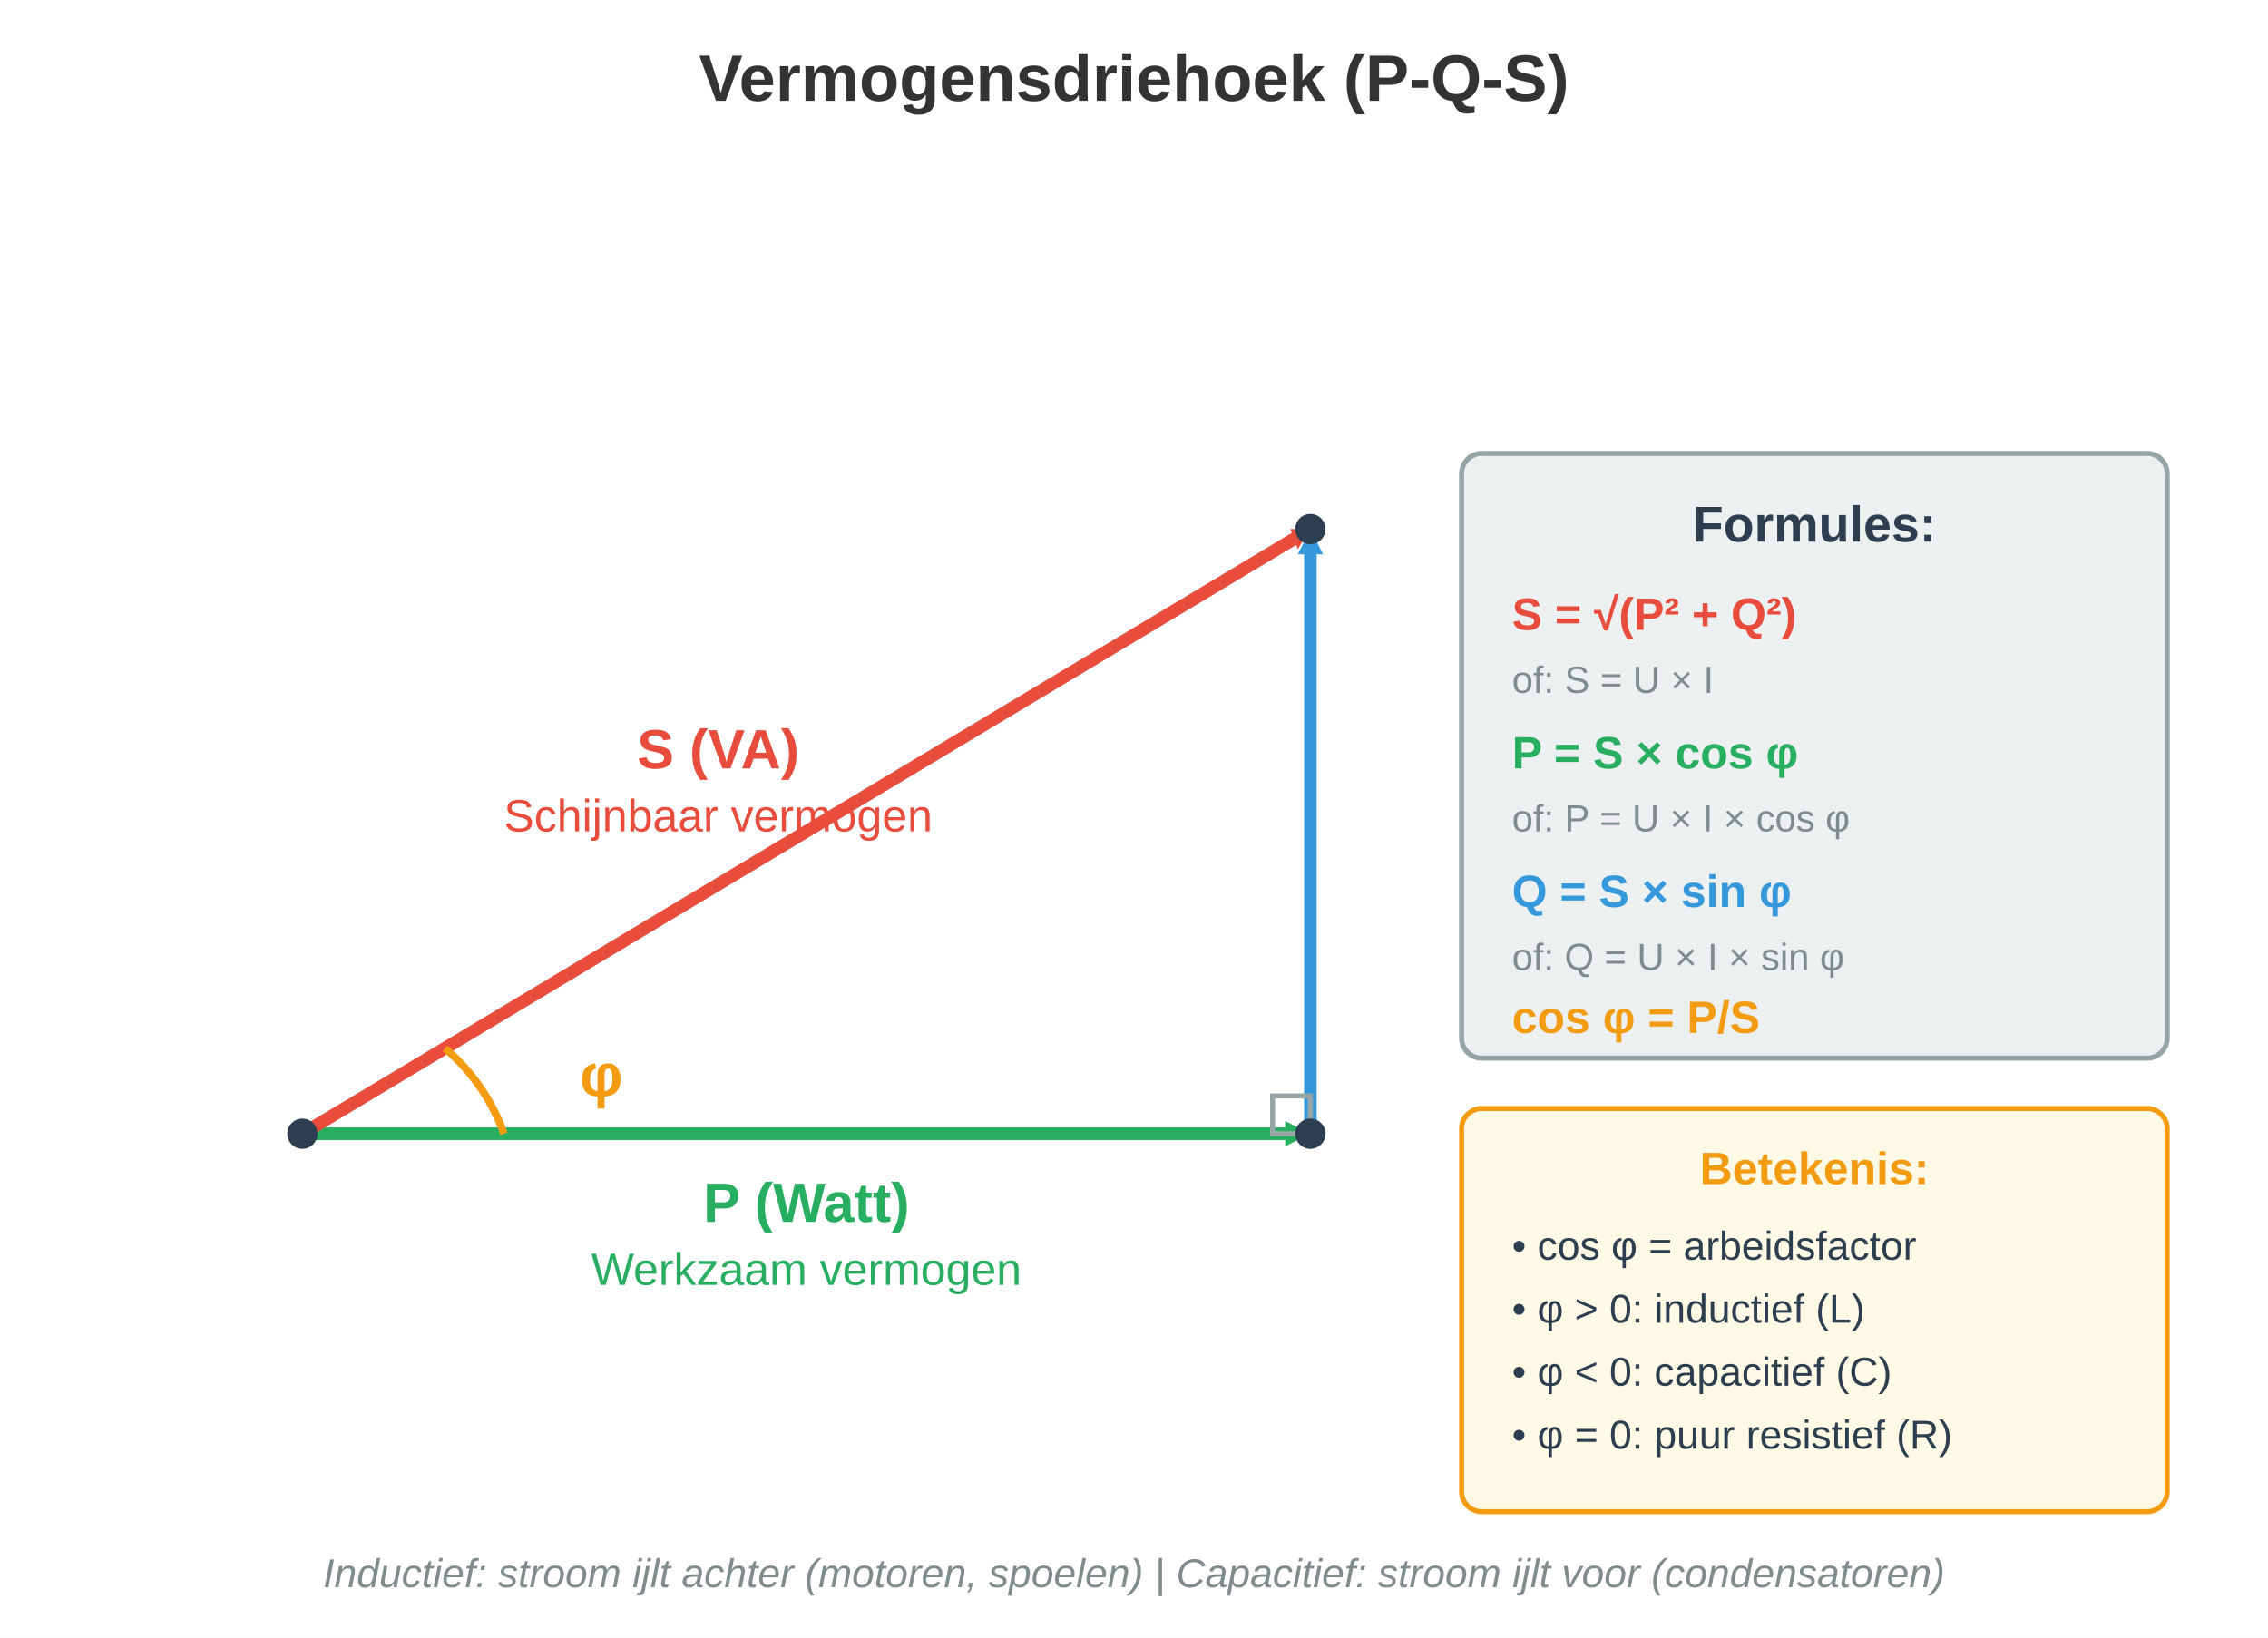
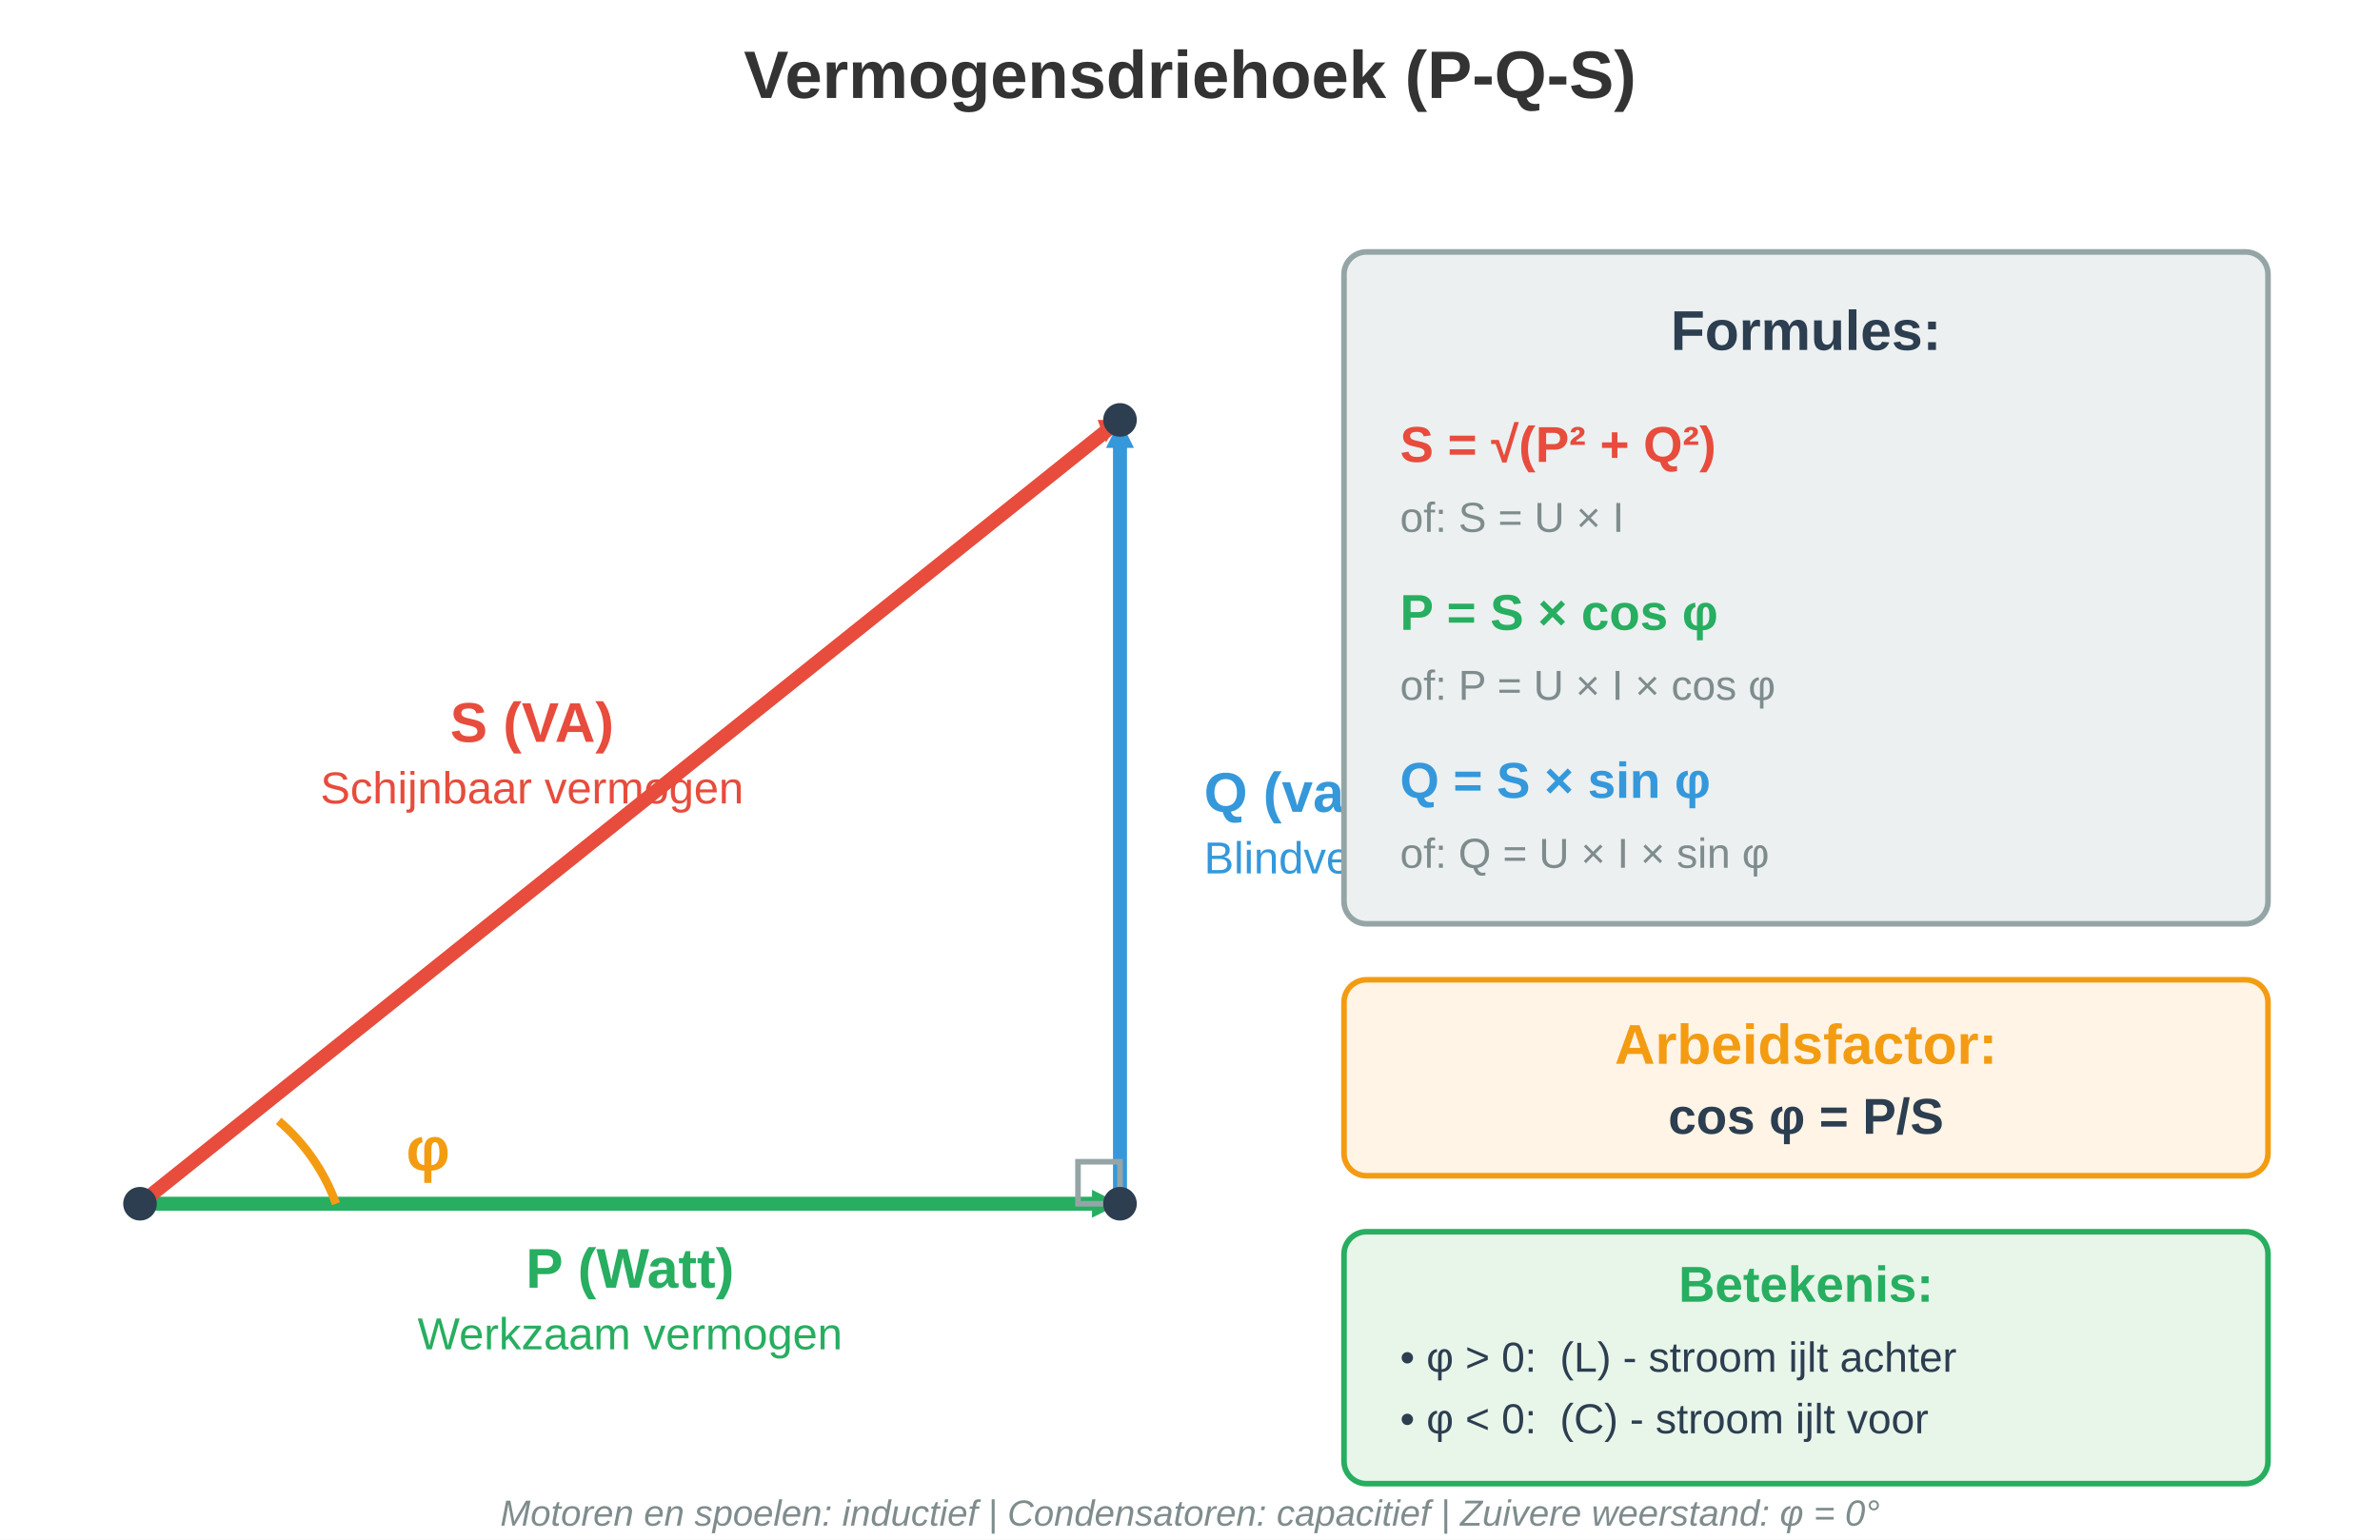
- <svg xmlns="http://www.w3.org/2000/svg" viewBox="0 0 900 650">
-   <rect width="900" height="650" fill="white" />
-   <text x="450" y="40" font-family="Arial, sans-serif" font-size="26" font-weight="bold" text-anchor="middle" fill="#333">Vermogensdriehoek (P-Q-S)</text>
-   <g transform="translate(120, 450)">
-     <line x1="0" y1="0" x2="400" y2="0" stroke="#27ae60" stroke-width="5" />
-     <polygon points="400,0 390,5 390,-5" fill="#27ae60" />
-     <text x="200" y="35" font-family="Arial, sans-serif" font-size="22" font-weight="bold" text-anchor="middle" fill="#27ae60">P (Watt)</text>
-     <text x="200" y="60" font-family="Arial, sans-serif" font-size="18" text-anchor="middle" fill="#27ae60">Werkzaam vermogen</text>
-     <line x1="400" y1="0" x2="400" y2="-240" stroke="#3498db" stroke-width="5" />
-     <polygon points="400,-240 395,-230 405,-230" fill="#3498db" />
-     <text x="470" y="-110" font-family="Arial, sans-serif" font-size="22" font-weight="bold" text-anchor="start" fill="#3498db">Q (var)</text>
-     <text x="470" y="-85" font-family="Arial, sans-serif" font-size="18" text-anchor="start" fill="#3498db">Blindvermogen</text>
-     <line x1="0" y1="0" x2="400" y2="-240" stroke="#e74c3c" stroke-width="5" />
-     <polygon points="400,-240 395,-232 392,-240" fill="#e74c3c" />
-     <text x="165" y="-145" font-family="Arial, sans-serif" font-size="22" font-weight="bold" text-anchor="middle" fill="#e74c3c">S (VA)</text>
-     <text x="165" y="-120" font-family="Arial, sans-serif" font-size="18" text-anchor="middle" fill="#e74c3c">Schijnbaar vermogen</text>
-     <path d="M 80 0 A 80 80 0 0 0 56.6 -33.9" fill="none" stroke="#f39c12" stroke-width="3" />
-     <text x="110" y="-15" font-family="Arial, sans-serif" font-size="24" font-weight="bold" fill="#f39c12">φ</text>
-     <rect x="385" y="-15" width="15" height="15" fill="none" stroke="#95a5a6" stroke-width="2" />
+ <svg xmlns="http://www.w3.org/2000/svg" viewBox="0 0 850 550">
+   <rect width="850" height="550" fill="white" />
+   <text x="425" y="35" font-family="Arial, sans-serif" font-size="24" font-weight="bold" text-anchor="middle" fill="#333">Vermogensdriehoek (P-Q-S)</text>
+   <g transform="translate(50, 430)">
+     <line x1="0" y1="0" x2="350" y2="0" stroke="#27ae60" stroke-width="5" />
+     <polygon points="350,0 340,5 340,-5" fill="#27ae60" />
+     <text x="175" y="30" font-family="Arial, sans-serif" font-size="20" font-weight="bold" text-anchor="middle" fill="#27ae60">P (Watt)</text>
+     <text x="175" y="52" font-family="Arial, sans-serif" font-size="16" text-anchor="middle" fill="#27ae60">Werkzaam vermogen</text>
+     <line x1="350" y1="0" x2="350" y2="-280" stroke="#3498db" stroke-width="5" />
+     <polygon points="350,-280 345,-270 355,-270" fill="#3498db" />
+     <text x="380" y="-140" font-family="Arial, sans-serif" font-size="20" font-weight="bold" text-anchor="start" fill="#3498db">Q (var)</text>
+     <text x="380" y="-118" font-family="Arial, sans-serif" font-size="16" text-anchor="start" fill="#3498db">Blindvermogen</text>
+     <line x1="0" y1="0" x2="350" y2="-280" stroke="#e74c3c" stroke-width="5" />
+     <polygon points="350,-280 345,-272 342,-280" fill="#e74c3c" />
+     <text x="140" y="-165" font-family="Arial, sans-serif" font-size="20" font-weight="bold" text-anchor="middle" fill="#e74c3c">S (VA)</text>
+     <text x="140" y="-143" font-family="Arial, sans-serif" font-size="16" text-anchor="middle" fill="#e74c3c">Schijnbaar vermogen</text>
+     <path d="M 70 0 A 70 70 0 0 0 49.5 -29.6" fill="none" stroke="#f39c12" stroke-width="3" />
+     <text x="95" y="-12" font-family="Arial, sans-serif" font-size="22" font-weight="bold" fill="#f39c12">φ</text>
+     <rect x="335" y="-15" width="15" height="15" fill="none" stroke="#95a5a6" stroke-width="2" />
    <circle cx="0" cy="0" r="6" fill="#2c3e50" />
-     <circle cx="400" cy="0" r="6" fill="#2c3e50" />
-     <circle cx="400" cy="-240" r="6" fill="#2c3e50" />
+     <circle cx="350" cy="0" r="6" fill="#2c3e50" />
+     <circle cx="350" cy="-280" r="6" fill="#2c3e50" />
  </g>
-   <g transform="translate(580, 180)">
-     <rect x="0" y="0" width="280" height="240" fill="#ecf0f1" stroke="#95a5a6" stroke-width="2" rx="8" />
-     <text x="140" y="35" font-family="Arial, sans-serif" font-size="20" font-weight="bold" text-anchor="middle" fill="#2c3e50">Formules:</text>
-     <text x="20" y="70" font-family="Arial, sans-serif" font-size="18" font-weight="bold" fill="#e74c3c">S = √(P² + Q²)</text>
-     <text x="20" y="95" font-family="Arial, sans-serif" font-size="15" fill="#7f8c8d">of: S = U × I</text>
-     <text x="20" y="125" font-family="Arial, sans-serif" font-size="18" font-weight="bold" fill="#27ae60">P = S × cos φ</text>
-     <text x="20" y="150" font-family="Arial, sans-serif" font-size="15" fill="#7f8c8d">of: P = U × I × cos φ</text>
-     <text x="20" y="180" font-family="Arial, sans-serif" font-size="18" font-weight="bold" fill="#3498db">Q = S × sin φ</text>
-     <text x="20" y="205" font-family="Arial, sans-serif" font-size="15" fill="#7f8c8d">of: Q = U × I × sin φ</text>
-     <text x="20" y="230" font-family="Arial, sans-serif" font-size="18" font-weight="bold" fill="#f39c12">cos φ = P/S</text>
+   <g transform="translate(480, 90)">
+     <rect x="0" y="0" width="330" height="240" fill="#ecf0f1" stroke="#95a5a6" stroke-width="2" rx="8" />
+     <text x="165" y="35" font-family="Arial, sans-serif" font-size="20" font-weight="bold" text-anchor="middle" fill="#2c3e50">Formules:</text>
+     <text x="20" y="75" font-family="Arial, sans-serif" font-size="18" font-weight="bold" fill="#e74c3c">S = √(P² + Q²)</text>
+     <text x="20" y="100" font-family="Arial, sans-serif" font-size="15" fill="#7f8c8d">of: S = U × I</text>
+     <text x="20" y="135" font-family="Arial, sans-serif" font-size="18" font-weight="bold" fill="#27ae60">P = S × cos φ</text>
+     <text x="20" y="160" font-family="Arial, sans-serif" font-size="15" fill="#7f8c8d">of: P = U × I × cos φ</text>
+     <text x="20" y="195" font-family="Arial, sans-serif" font-size="18" font-weight="bold" fill="#3498db">Q = S × sin φ</text>
+     <text x="20" y="220" font-family="Arial, sans-serif" font-size="15" fill="#7f8c8d">of: Q = U × I × sin φ</text>
  </g>
-   <g transform="translate(580, 440)">
-     <rect x="0" y="0" width="280" height="160" fill="#fff9e6" stroke="#f39c12" stroke-width="2" rx="8" />
-     <text x="140" y="30" font-family="Arial, sans-serif" font-size="18" font-weight="bold" text-anchor="middle" fill="#f39c12">Betekenis:</text>
-     <text x="20" y="60" font-family="Arial, sans-serif" font-size="16" fill="#2c3e50">• cos φ = arbeidsfactor</text>
-     <text x="20" y="85" font-family="Arial, sans-serif" font-size="16" fill="#2c3e50">• φ &gt; 0: inductief (L)</text>
-     <text x="20" y="110" font-family="Arial, sans-serif" font-size="16" fill="#2c3e50">• φ &lt; 0: capacitief (C)</text>
-     <text x="20" y="135" font-family="Arial, sans-serif" font-size="16" fill="#2c3e50">• φ = 0: puur resistief (R)</text>
+   <g transform="translate(480, 350)">
+     <rect x="0" y="0" width="330" height="70" fill="#fff4e6" stroke="#f39c12" stroke-width="2" rx="8" />
+     <text x="165" y="30" font-family="Arial, sans-serif" font-size="20" font-weight="bold" text-anchor="middle" fill="#f39c12">Arbeidsfactor:</text>
+     <text x="165" y="55" font-family="Arial, sans-serif" font-size="18" font-weight="bold" text-anchor="middle" fill="#2c3e50">cos φ = P/S</text>
  </g>
-   <text x="450" y="630" font-family="Arial, sans-serif" font-size="16" text-anchor="middle" fill="#7f8c8d" font-style="italic">Inductief: stroom ijlt achter (motoren, spoelen) | Capacitief: stroom ijlt voor (condensatoren)</text>
+   <g transform="translate(480, 440)">
+     <rect x="0" y="0" width="330" height="90" fill="#e8f5e9" stroke="#27ae60" stroke-width="2" rx="8" />
+     <text x="165" y="25" font-family="Arial, sans-serif" font-size="18" font-weight="bold" text-anchor="middle" fill="#27ae60">Betekenis:</text>
+     <text x="20" y="50" font-family="Arial, sans-serif" font-size="15" fill="#2c3e50">• φ &gt; 0: <b>inductief</b> (L) - stroom ijlt achter</text>
+     <text x="20" y="72" font-family="Arial, sans-serif" font-size="15" fill="#2c3e50">• φ &lt; 0: <b>capacitief</b> (C) - stroom ijlt voor</text>
+   </g>
+   <text x="425" y="545" font-family="Arial, sans-serif" font-size="13" text-anchor="middle" fill="#7f8c8d" font-style="italic">Motoren en spoelen: inductief | Condensatoren: capacitief | Zuivere weerstand: φ = 0°</text>
</svg>
